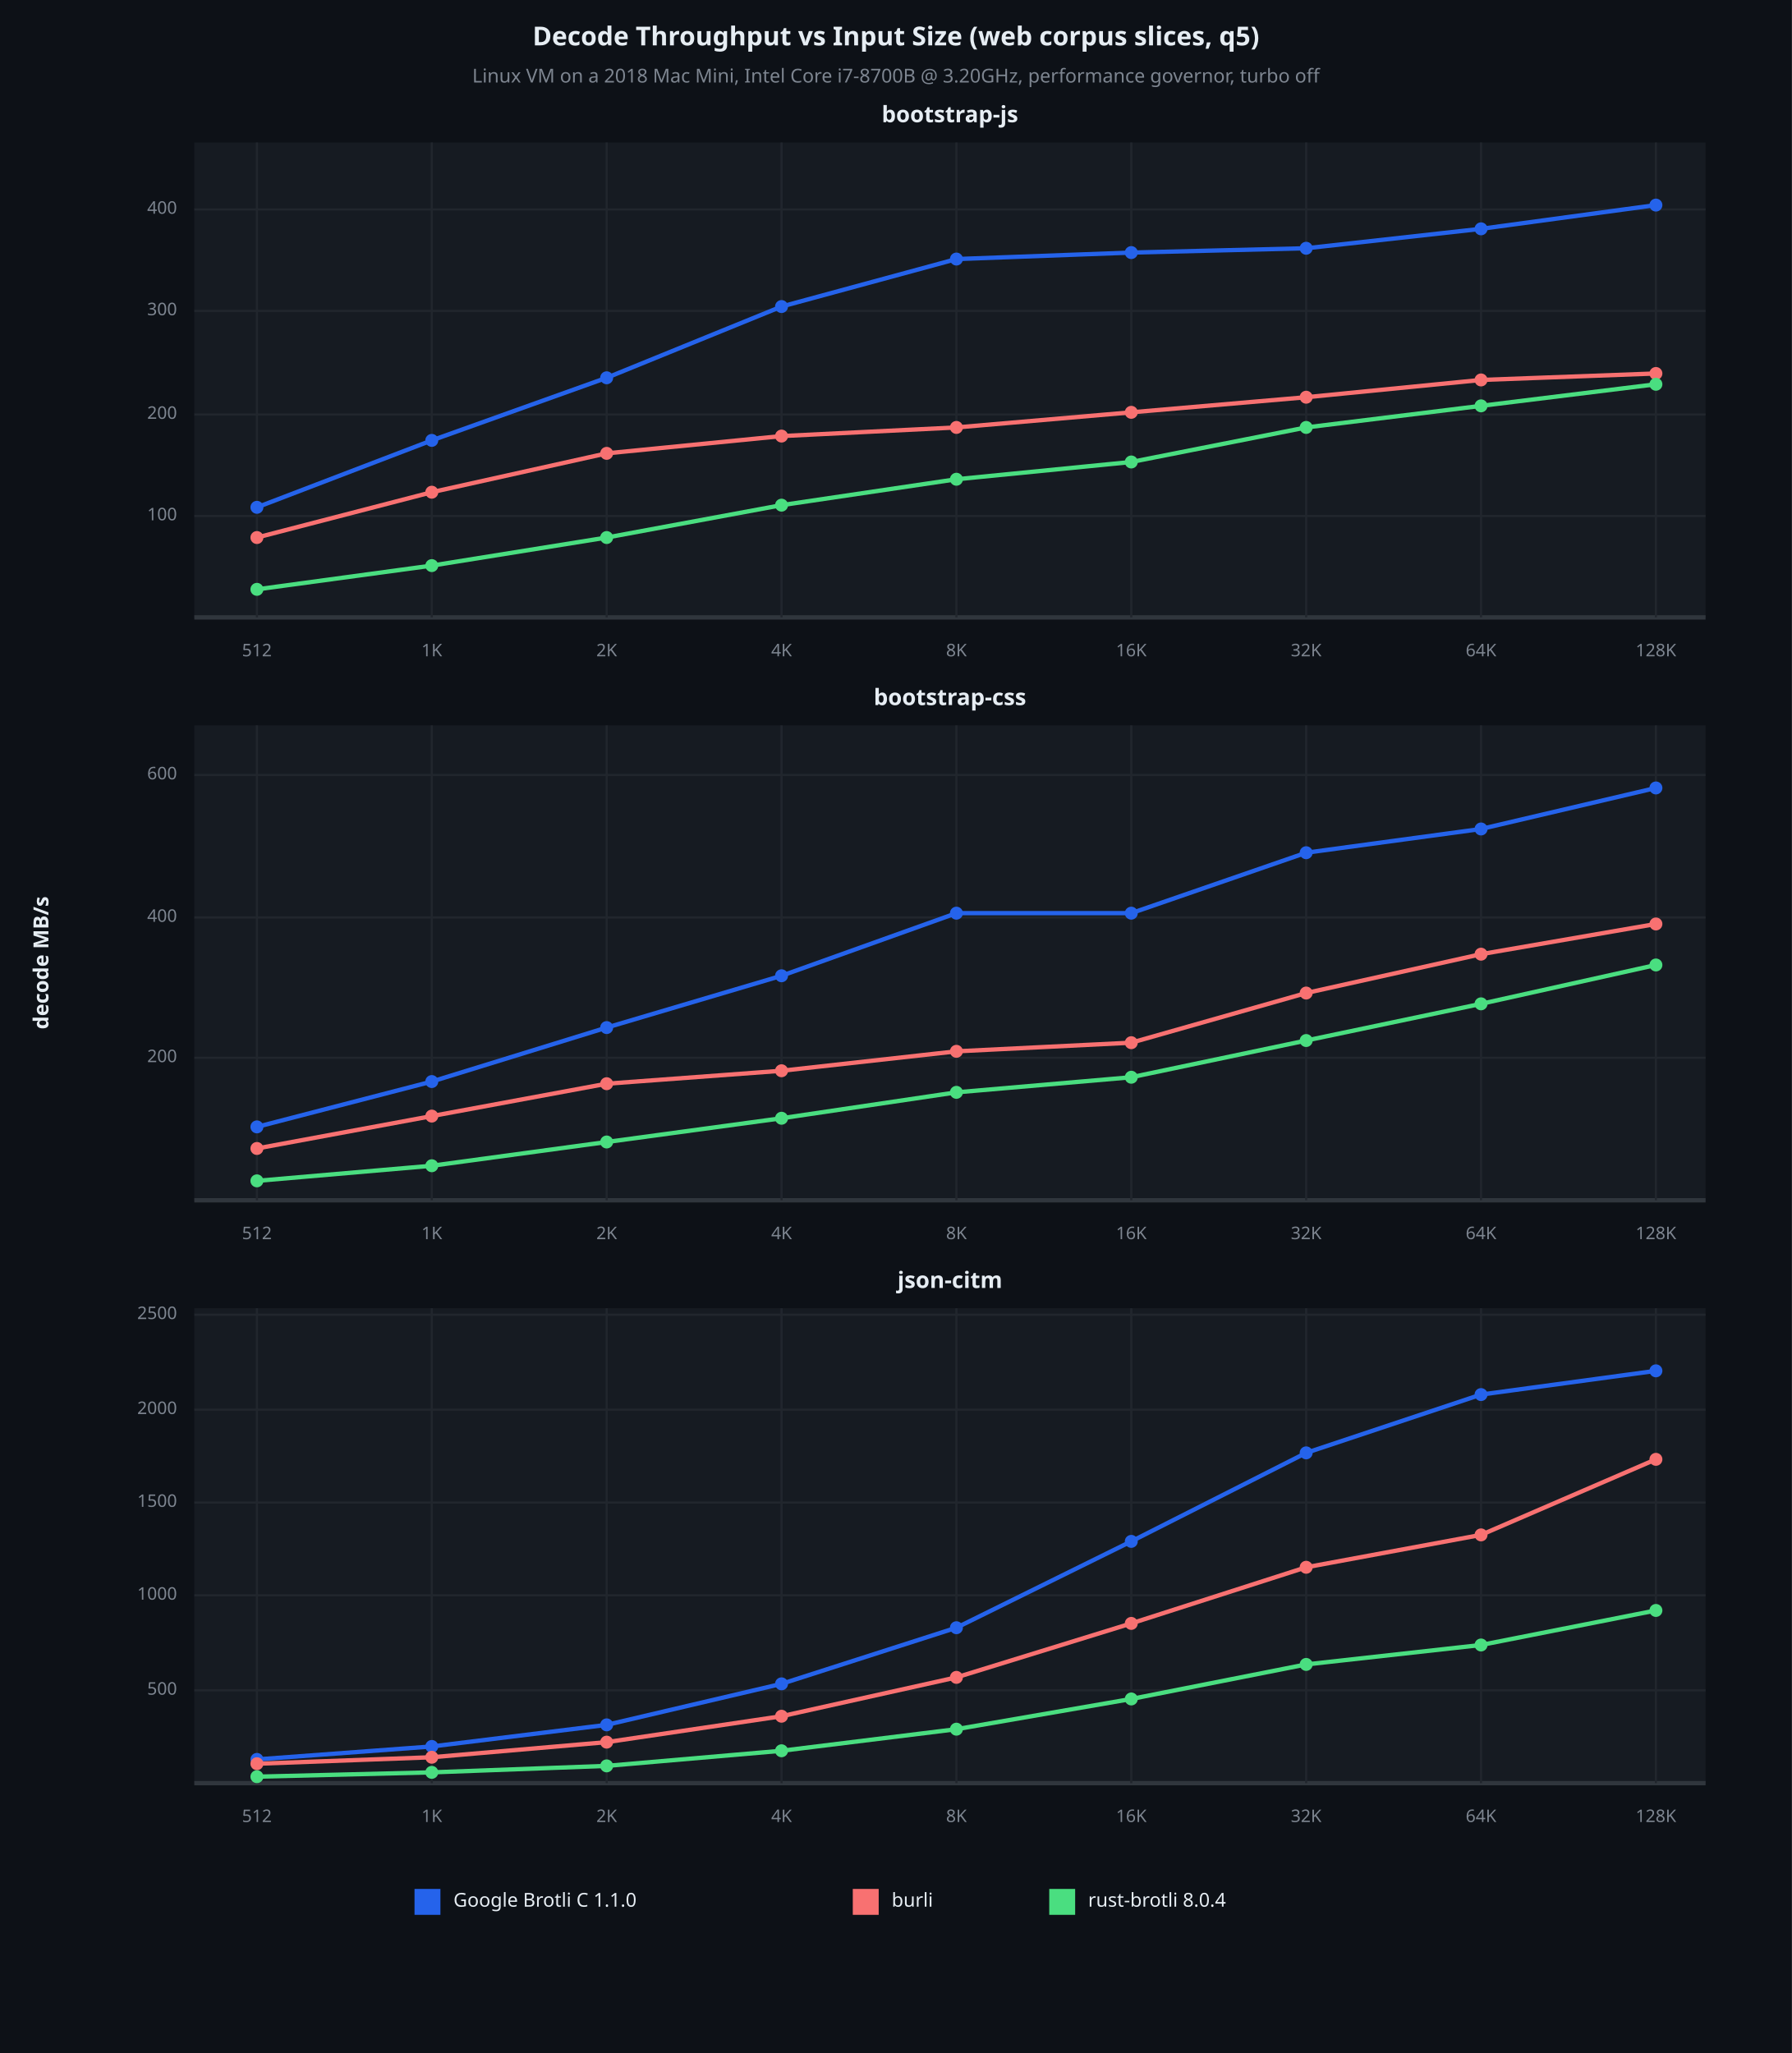
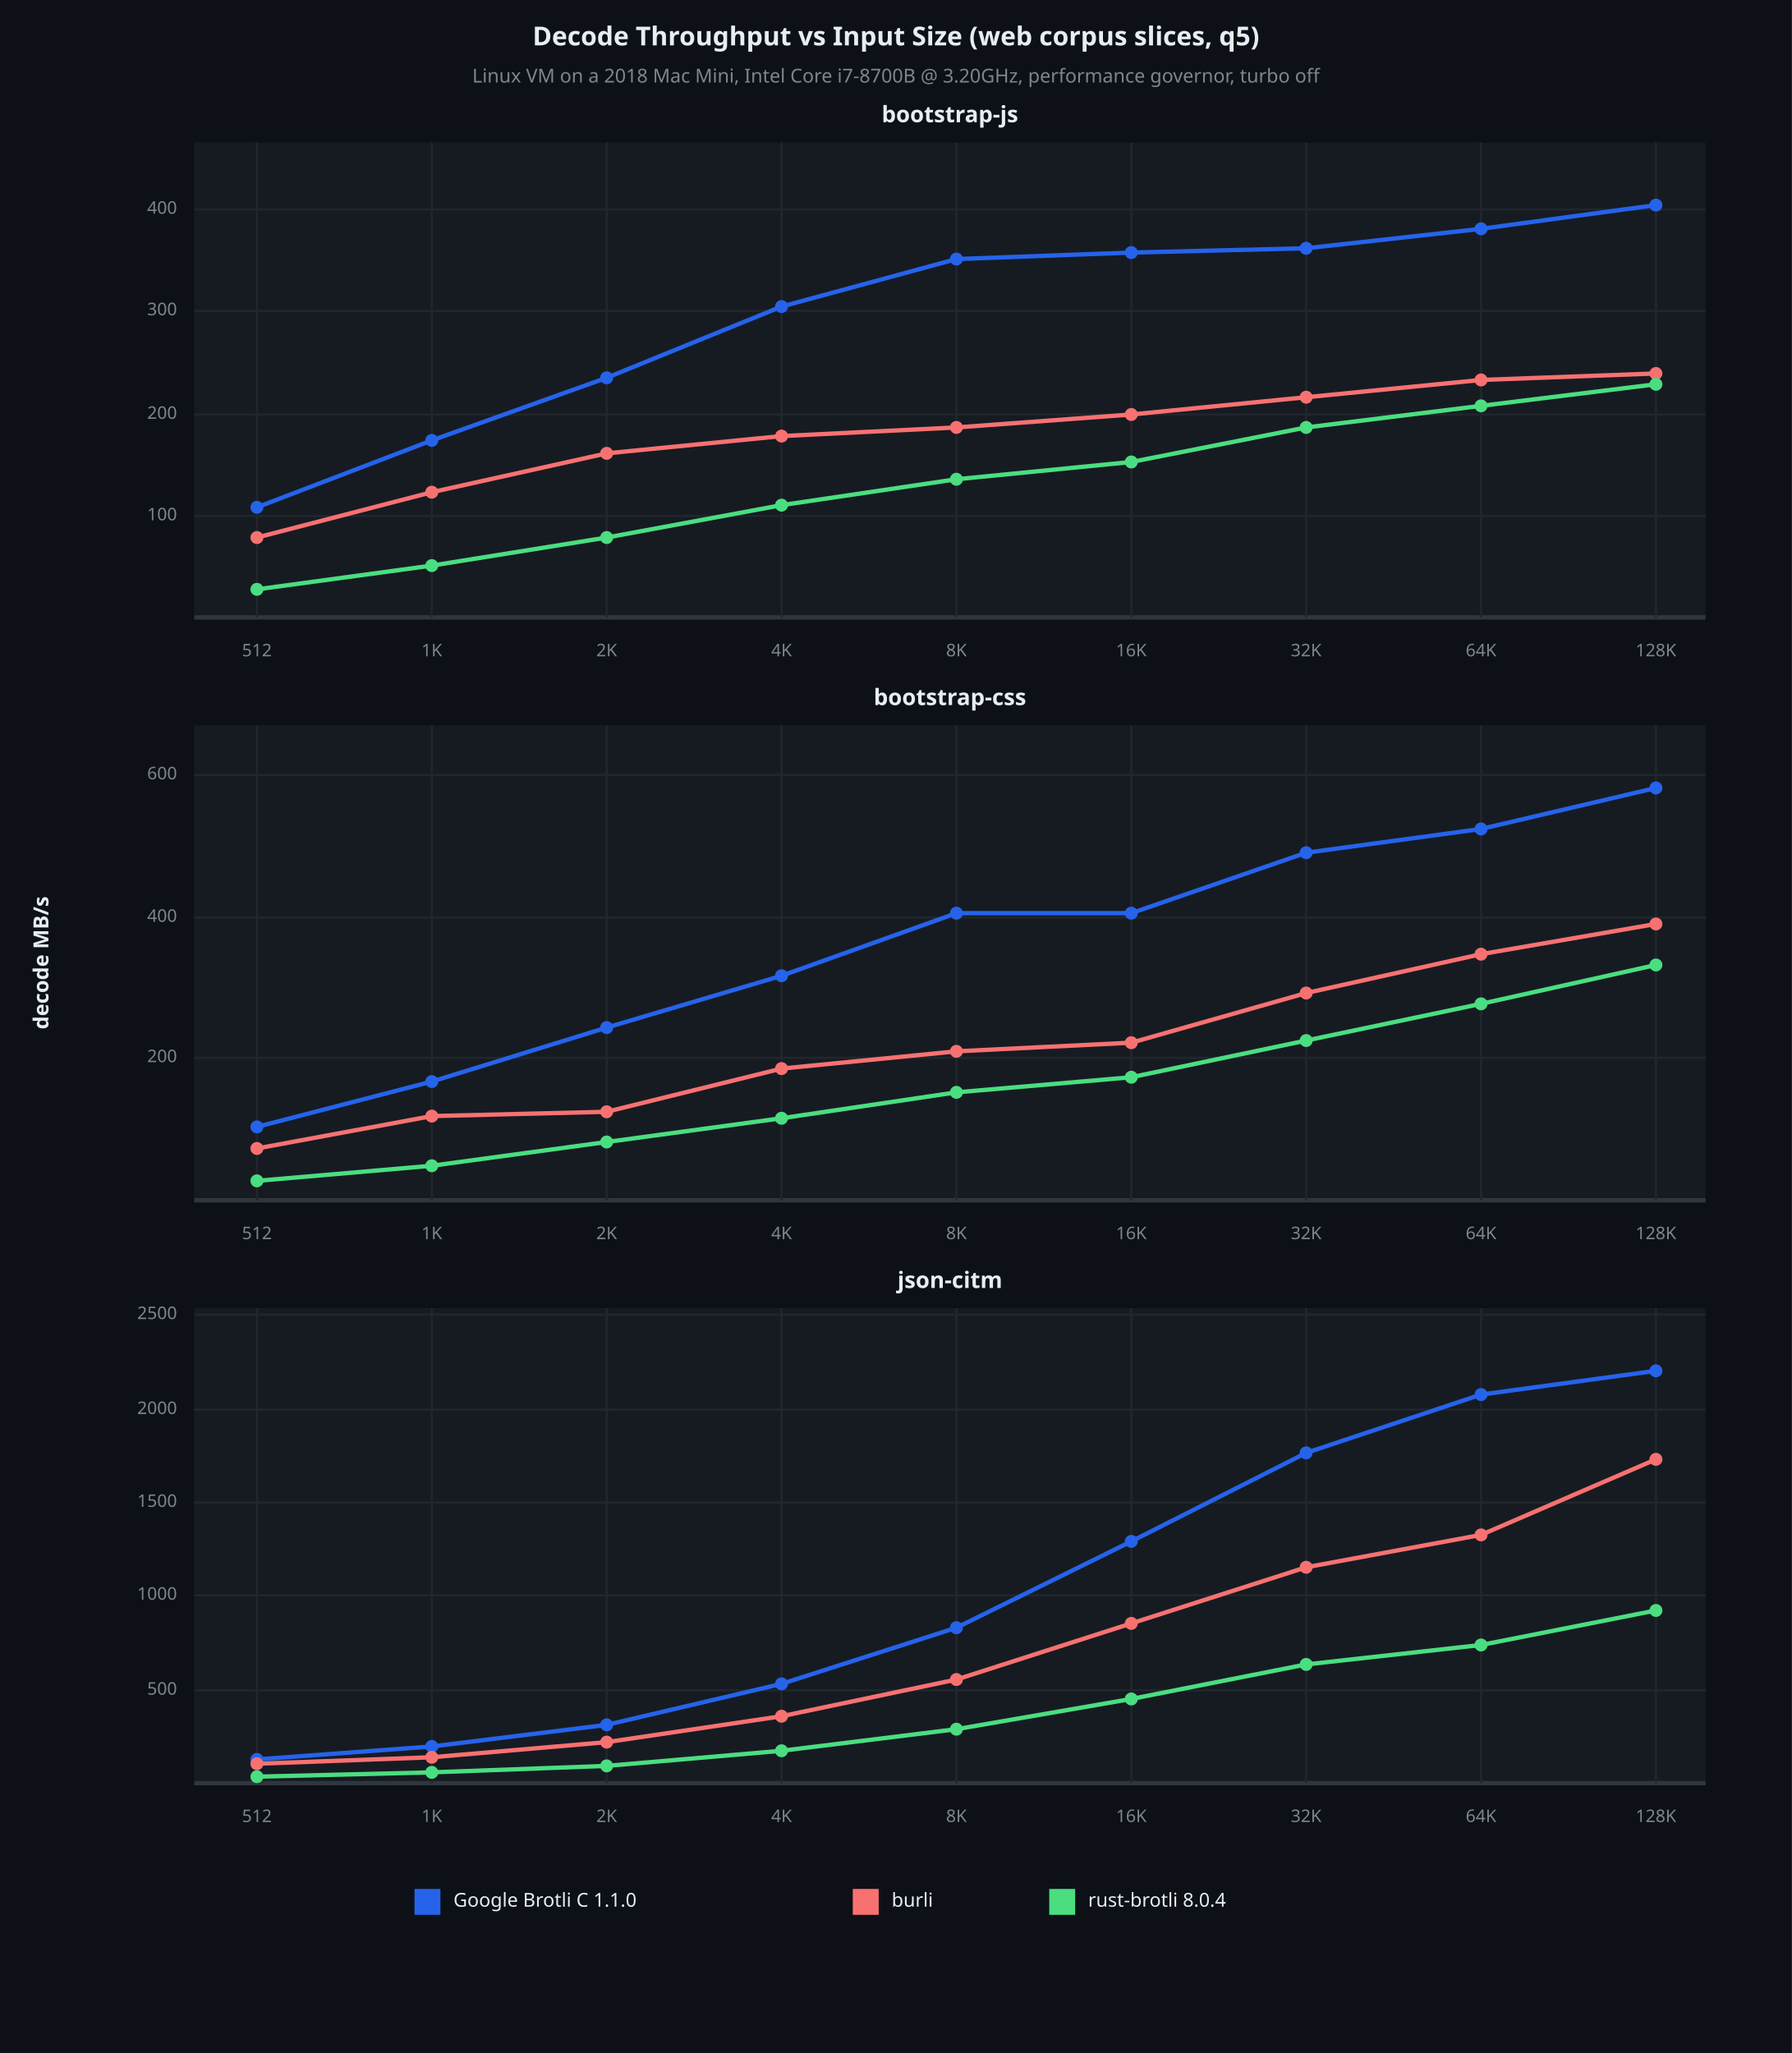
<svg xmlns="http://www.w3.org/2000/svg" viewBox="0 0 830 951" font-family="system-ui, -apple-system, sans-serif">
  <rect x="0" y="0" width="830" height="951" opacity="1" fill="#0D1117" stroke="none" />
  <text x="415" y="18" dy="0.5ex" text-anchor="middle" font-family="sans-serif" font-size="12.097" opacity="1" fill="#E6EDF3" font-weight="bold">
Decode Throughput vs Input Size (web corpus slices, q5)
</text>
  <text x="415" y="36" dy="0.5ex" text-anchor="middle" font-family="sans-serif" font-size="8.871" opacity="1" fill="#7D8590">
Linux VM on a 2018 Mac Mini, Intel Core i7-8700B @ 3.20GHz, performance governor, turbo off
</text>
  <rect x="90" y="66" width="700" height="220" opacity="1" fill="#161B22" stroke="none" />
  <text x="440" y="54" dy="0.5ex" text-anchor="middle" font-family="sans-serif" font-size="10.484" opacity="1" fill="#E6EDF3" font-weight="bold">
bootstrap-js
</text>
  <polyline fill="none" opacity="1" stroke="#30363D" stroke-width="2" points="90,286 790,286 " />
  <polyline fill="none" opacity="1" stroke="#21262D" stroke-width="1" points="119,66 119,286 " />
  <text x="119" y="302" dy="0.5ex" text-anchor="middle" font-family="sans-serif" font-size="8.065" opacity="1" fill="#7D8590">
512
</text>
  <polyline fill="none" opacity="1" stroke="#21262D" stroke-width="1" points="200,66 200,286 " />
  <text x="200" y="302" dy="0.5ex" text-anchor="middle" font-family="sans-serif" font-size="8.065" opacity="1" fill="#7D8590">
1K
</text>
  <polyline fill="none" opacity="1" stroke="#21262D" stroke-width="1" points="281,66 281,286 " />
  <text x="281" y="302" dy="0.5ex" text-anchor="middle" font-family="sans-serif" font-size="8.065" opacity="1" fill="#7D8590">
2K
</text>
  <polyline fill="none" opacity="1" stroke="#21262D" stroke-width="1" points="362,66 362,286 " />
  <text x="362" y="302" dy="0.5ex" text-anchor="middle" font-family="sans-serif" font-size="8.065" opacity="1" fill="#7D8590">
4K
</text>
  <polyline fill="none" opacity="1" stroke="#21262D" stroke-width="1" points="443,66 443,286 " />
  <text x="443" y="302" dy="0.5ex" text-anchor="middle" font-family="sans-serif" font-size="8.065" opacity="1" fill="#7D8590">
8K
</text>
  <polyline fill="none" opacity="1" stroke="#21262D" stroke-width="1" points="524,66 524,286 " />
  <text x="524" y="302" dy="0.5ex" text-anchor="middle" font-family="sans-serif" font-size="8.065" opacity="1" fill="#7D8590">
16K
</text>
  <polyline fill="none" opacity="1" stroke="#21262D" stroke-width="1" points="605,66 605,286 " />
  <text x="605" y="302" dy="0.5ex" text-anchor="middle" font-family="sans-serif" font-size="8.065" opacity="1" fill="#7D8590">
32K
</text>
  <polyline fill="none" opacity="1" stroke="#21262D" stroke-width="1" points="686,66 686,286 " />
  <text x="686" y="302" dy="0.5ex" text-anchor="middle" font-family="sans-serif" font-size="8.065" opacity="1" fill="#7D8590">
64K
</text>
  <polyline fill="none" opacity="1" stroke="#21262D" stroke-width="1" points="767,66 767,286 " />
  <text x="767" y="302" dy="0.5ex" text-anchor="middle" font-family="sans-serif" font-size="8.065" opacity="1" fill="#7D8590">
128K
</text>
  <polyline fill="none" opacity="1" stroke="#21262D" stroke-width="1" points="90,239 790,239 " />
  <text x="82" y="239" dy="0.5ex" text-anchor="end" font-family="sans-serif" font-size="8.065" opacity="1" fill="#7D8590">
100
</text>
  <polyline fill="none" opacity="1" stroke="#21262D" stroke-width="1" points="90,192 790,192 " />
  <text x="82" y="192" dy="0.5ex" text-anchor="end" font-family="sans-serif" font-size="8.065" opacity="1" fill="#7D8590">
200
</text>
  <polyline fill="none" opacity="1" stroke="#21262D" stroke-width="1" points="90,144 790,144 " />
  <text x="82" y="144" dy="0.5ex" text-anchor="end" font-family="sans-serif" font-size="8.065" opacity="1" fill="#7D8590">
300
</text>
  <polyline fill="none" opacity="1" stroke="#21262D" stroke-width="1" points="90,97 790,97 " />
  <text x="82" y="97" dy="0.5ex" text-anchor="end" font-family="sans-serif" font-size="8.065" opacity="1" fill="#7D8590">
400
</text>
  <polyline fill="none" opacity="1" stroke="#2563EB" stroke-width="2" points="119,235 200,204 281,175 362,142 443,120 524,117 605,115 686,106 767,95 " />
  <circle cx="119" cy="235" r="3" opacity="1" fill="#2563EB" stroke="none" stroke-width="1" />
  <circle cx="200" cy="204" r="3" opacity="1" fill="#2563EB" stroke="none" stroke-width="1" />
  <circle cx="281" cy="175" r="3" opacity="1" fill="#2563EB" stroke="none" stroke-width="1" />
  <circle cx="362" cy="142" r="3" opacity="1" fill="#2563EB" stroke="none" stroke-width="1" />
  <circle cx="443" cy="120" r="3" opacity="1" fill="#2563EB" stroke="none" stroke-width="1" />
  <circle cx="524" cy="117" r="3" opacity="1" fill="#2563EB" stroke="none" stroke-width="1" />
  <circle cx="605" cy="115" r="3" opacity="1" fill="#2563EB" stroke="none" stroke-width="1" />
  <circle cx="686" cy="106" r="3" opacity="1" fill="#2563EB" stroke="none" stroke-width="1" />
  <circle cx="767" cy="95" r="3" opacity="1" fill="#2563EB" stroke="none" stroke-width="1" />
-   <polyline fill="none" opacity="1" stroke="#F87171" stroke-width="2" points="119,249 200,228 281,210 362,202 443,198 524,191 605,184 686,176 767,173 " />
+   <polyline fill="none" opacity="1" stroke="#F87171" stroke-width="2" points="119,249 200,228 281,210 362,202 443,198 524,192 605,184 686,176 767,173 " />
  <circle cx="119" cy="249" r="3" opacity="1" fill="#F87171" stroke="none" stroke-width="1" />
  <circle cx="200" cy="228" r="3" opacity="1" fill="#F87171" stroke="none" stroke-width="1" />
  <circle cx="281" cy="210" r="3" opacity="1" fill="#F87171" stroke="none" stroke-width="1" />
  <circle cx="362" cy="202" r="3" opacity="1" fill="#F87171" stroke="none" stroke-width="1" />
  <circle cx="443" cy="198" r="3" opacity="1" fill="#F87171" stroke="none" stroke-width="1" />
-   <circle cx="524" cy="191" r="3" opacity="1" fill="#F87171" stroke="none" stroke-width="1" />
+   <circle cx="524" cy="192" r="3" opacity="1" fill="#F87171" stroke="none" stroke-width="1" />
  <circle cx="605" cy="184" r="3" opacity="1" fill="#F87171" stroke="none" stroke-width="1" />
  <circle cx="686" cy="176" r="3" opacity="1" fill="#F87171" stroke="none" stroke-width="1" />
  <circle cx="767" cy="173" r="3" opacity="1" fill="#F87171" stroke="none" stroke-width="1" />
  <polyline fill="none" opacity="1" stroke="#4ADE80" stroke-width="2" points="119,273 200,262 281,249 362,234 443,222 524,214 605,198 686,188 767,178 " />
  <circle cx="119" cy="273" r="3" opacity="1" fill="#4ADE80" stroke="none" stroke-width="1" />
  <circle cx="200" cy="262" r="3" opacity="1" fill="#4ADE80" stroke="none" stroke-width="1" />
  <circle cx="281" cy="249" r="3" opacity="1" fill="#4ADE80" stroke="none" stroke-width="1" />
  <circle cx="362" cy="234" r="3" opacity="1" fill="#4ADE80" stroke="none" stroke-width="1" />
  <circle cx="443" cy="222" r="3" opacity="1" fill="#4ADE80" stroke="none" stroke-width="1" />
  <circle cx="524" cy="214" r="3" opacity="1" fill="#4ADE80" stroke="none" stroke-width="1" />
  <circle cx="605" cy="198" r="3" opacity="1" fill="#4ADE80" stroke="none" stroke-width="1" />
  <circle cx="686" cy="188" r="3" opacity="1" fill="#4ADE80" stroke="none" stroke-width="1" />
  <circle cx="767" cy="178" r="3" opacity="1" fill="#4ADE80" stroke="none" stroke-width="1" />
  <rect x="90" y="336" width="700" height="220" opacity="1" fill="#161B22" stroke="none" />
  <text x="440" y="324" dy="0.5ex" text-anchor="middle" font-family="sans-serif" font-size="10.484" opacity="1" fill="#E6EDF3" font-weight="bold">
bootstrap-css
</text>
  <polyline fill="none" opacity="1" stroke="#30363D" stroke-width="2" points="90,556 790,556 " />
  <polyline fill="none" opacity="1" stroke="#21262D" stroke-width="1" points="119,336 119,556 " />
  <text x="119" y="572" dy="0.5ex" text-anchor="middle" font-family="sans-serif" font-size="8.065" opacity="1" fill="#7D8590">
512
</text>
  <polyline fill="none" opacity="1" stroke="#21262D" stroke-width="1" points="200,336 200,556 " />
  <text x="200" y="572" dy="0.5ex" text-anchor="middle" font-family="sans-serif" font-size="8.065" opacity="1" fill="#7D8590">
1K
</text>
  <polyline fill="none" opacity="1" stroke="#21262D" stroke-width="1" points="281,336 281,556 " />
  <text x="281" y="572" dy="0.5ex" text-anchor="middle" font-family="sans-serif" font-size="8.065" opacity="1" fill="#7D8590">
2K
</text>
  <polyline fill="none" opacity="1" stroke="#21262D" stroke-width="1" points="362,336 362,556 " />
  <text x="362" y="572" dy="0.5ex" text-anchor="middle" font-family="sans-serif" font-size="8.065" opacity="1" fill="#7D8590">
4K
</text>
  <polyline fill="none" opacity="1" stroke="#21262D" stroke-width="1" points="443,336 443,556 " />
  <text x="443" y="572" dy="0.5ex" text-anchor="middle" font-family="sans-serif" font-size="8.065" opacity="1" fill="#7D8590">
8K
</text>
  <polyline fill="none" opacity="1" stroke="#21262D" stroke-width="1" points="524,336 524,556 " />
  <text x="524" y="572" dy="0.5ex" text-anchor="middle" font-family="sans-serif" font-size="8.065" opacity="1" fill="#7D8590">
16K
</text>
  <polyline fill="none" opacity="1" stroke="#21262D" stroke-width="1" points="605,336 605,556 " />
  <text x="605" y="572" dy="0.5ex" text-anchor="middle" font-family="sans-serif" font-size="8.065" opacity="1" fill="#7D8590">
32K
</text>
  <polyline fill="none" opacity="1" stroke="#21262D" stroke-width="1" points="686,336 686,556 " />
  <text x="686" y="572" dy="0.5ex" text-anchor="middle" font-family="sans-serif" font-size="8.065" opacity="1" fill="#7D8590">
64K
</text>
  <polyline fill="none" opacity="1" stroke="#21262D" stroke-width="1" points="767,336 767,556 " />
  <text x="767" y="572" dy="0.5ex" text-anchor="middle" font-family="sans-serif" font-size="8.065" opacity="1" fill="#7D8590">
128K
</text>
  <polyline fill="none" opacity="1" stroke="#21262D" stroke-width="1" points="90,490 790,490 " />
  <text x="82" y="490" dy="0.5ex" text-anchor="end" font-family="sans-serif" font-size="8.065" opacity="1" fill="#7D8590">
200
</text>
  <polyline fill="none" opacity="1" stroke="#21262D" stroke-width="1" points="90,425 790,425 " />
  <text x="82" y="425" dy="0.5ex" text-anchor="end" font-family="sans-serif" font-size="8.065" opacity="1" fill="#7D8590">
400
</text>
  <polyline fill="none" opacity="1" stroke="#21262D" stroke-width="1" points="90,359 790,359 " />
  <text x="82" y="359" dy="0.5ex" text-anchor="end" font-family="sans-serif" font-size="8.065" opacity="1" fill="#7D8590">
600
</text>
  <polyline fill="none" opacity="1" stroke="#2563EB" stroke-width="2" points="119,522 200,501 281,476 362,452 443,423 524,423 605,395 686,384 767,365 " />
  <circle cx="119" cy="522" r="3" opacity="1" fill="#2563EB" stroke="none" stroke-width="1" />
  <circle cx="200" cy="501" r="3" opacity="1" fill="#2563EB" stroke="none" stroke-width="1" />
  <circle cx="281" cy="476" r="3" opacity="1" fill="#2563EB" stroke="none" stroke-width="1" />
  <circle cx="362" cy="452" r="3" opacity="1" fill="#2563EB" stroke="none" stroke-width="1" />
  <circle cx="443" cy="423" r="3" opacity="1" fill="#2563EB" stroke="none" stroke-width="1" />
  <circle cx="524" cy="423" r="3" opacity="1" fill="#2563EB" stroke="none" stroke-width="1" />
  <circle cx="605" cy="395" r="3" opacity="1" fill="#2563EB" stroke="none" stroke-width="1" />
  <circle cx="686" cy="384" r="3" opacity="1" fill="#2563EB" stroke="none" stroke-width="1" />
  <circle cx="767" cy="365" r="3" opacity="1" fill="#2563EB" stroke="none" stroke-width="1" />
-   <polyline fill="none" opacity="1" stroke="#F87171" stroke-width="2" points="119,532 200,517 281,502 362,496 443,487 524,483 605,460 686,442 767,428 " />
+   <polyline fill="none" opacity="1" stroke="#F87171" stroke-width="2" points="119,532 200,517 281,515 362,495 443,487 524,483 605,460 686,442 767,428 " />
  <circle cx="119" cy="532" r="3" opacity="1" fill="#F87171" stroke="none" stroke-width="1" />
  <circle cx="200" cy="517" r="3" opacity="1" fill="#F87171" stroke="none" stroke-width="1" />
-   <circle cx="281" cy="502" r="3" opacity="1" fill="#F87171" stroke="none" stroke-width="1" />
-   <circle cx="362" cy="496" r="3" opacity="1" fill="#F87171" stroke="none" stroke-width="1" />
+   <circle cx="281" cy="515" r="3" opacity="1" fill="#F87171" stroke="none" stroke-width="1" />
+   <circle cx="362" cy="495" r="3" opacity="1" fill="#F87171" stroke="none" stroke-width="1" />
  <circle cx="443" cy="487" r="3" opacity="1" fill="#F87171" stroke="none" stroke-width="1" />
  <circle cx="524" cy="483" r="3" opacity="1" fill="#F87171" stroke="none" stroke-width="1" />
  <circle cx="605" cy="460" r="3" opacity="1" fill="#F87171" stroke="none" stroke-width="1" />
  <circle cx="686" cy="442" r="3" opacity="1" fill="#F87171" stroke="none" stroke-width="1" />
  <circle cx="767" cy="428" r="3" opacity="1" fill="#F87171" stroke="none" stroke-width="1" />
  <polyline fill="none" opacity="1" stroke="#4ADE80" stroke-width="2" points="119,547 200,540 281,529 362,518 443,506 524,499 605,482 686,465 767,447 " />
  <circle cx="119" cy="547" r="3" opacity="1" fill="#4ADE80" stroke="none" stroke-width="1" />
  <circle cx="200" cy="540" r="3" opacity="1" fill="#4ADE80" stroke="none" stroke-width="1" />
  <circle cx="281" cy="529" r="3" opacity="1" fill="#4ADE80" stroke="none" stroke-width="1" />
  <circle cx="362" cy="518" r="3" opacity="1" fill="#4ADE80" stroke="none" stroke-width="1" />
  <circle cx="443" cy="506" r="3" opacity="1" fill="#4ADE80" stroke="none" stroke-width="1" />
  <circle cx="524" cy="499" r="3" opacity="1" fill="#4ADE80" stroke="none" stroke-width="1" />
  <circle cx="605" cy="482" r="3" opacity="1" fill="#4ADE80" stroke="none" stroke-width="1" />
  <circle cx="686" cy="465" r="3" opacity="1" fill="#4ADE80" stroke="none" stroke-width="1" />
  <circle cx="767" cy="447" r="3" opacity="1" fill="#4ADE80" stroke="none" stroke-width="1" />
  <rect x="90" y="606" width="700" height="220" opacity="1" fill="#161B22" stroke="none" />
  <text x="440" y="594" dy="0.5ex" text-anchor="middle" font-family="sans-serif" font-size="10.484" opacity="1" fill="#E6EDF3" font-weight="bold">
json-citm
</text>
  <polyline fill="none" opacity="1" stroke="#30363D" stroke-width="2" points="90,826 790,826 " />
  <polyline fill="none" opacity="1" stroke="#21262D" stroke-width="1" points="119,606 119,826 " />
  <text x="119" y="842" dy="0.5ex" text-anchor="middle" font-family="sans-serif" font-size="8.065" opacity="1" fill="#7D8590">
512
</text>
  <polyline fill="none" opacity="1" stroke="#21262D" stroke-width="1" points="200,606 200,826 " />
  <text x="200" y="842" dy="0.5ex" text-anchor="middle" font-family="sans-serif" font-size="8.065" opacity="1" fill="#7D8590">
1K
</text>
  <polyline fill="none" opacity="1" stroke="#21262D" stroke-width="1" points="281,606 281,826 " />
  <text x="281" y="842" dy="0.5ex" text-anchor="middle" font-family="sans-serif" font-size="8.065" opacity="1" fill="#7D8590">
2K
</text>
  <polyline fill="none" opacity="1" stroke="#21262D" stroke-width="1" points="362,606 362,826 " />
  <text x="362" y="842" dy="0.5ex" text-anchor="middle" font-family="sans-serif" font-size="8.065" opacity="1" fill="#7D8590">
4K
</text>
  <polyline fill="none" opacity="1" stroke="#21262D" stroke-width="1" points="443,606 443,826 " />
  <text x="443" y="842" dy="0.5ex" text-anchor="middle" font-family="sans-serif" font-size="8.065" opacity="1" fill="#7D8590">
8K
</text>
  <polyline fill="none" opacity="1" stroke="#21262D" stroke-width="1" points="524,606 524,826 " />
  <text x="524" y="842" dy="0.5ex" text-anchor="middle" font-family="sans-serif" font-size="8.065" opacity="1" fill="#7D8590">
16K
</text>
  <polyline fill="none" opacity="1" stroke="#21262D" stroke-width="1" points="605,606 605,826 " />
  <text x="605" y="842" dy="0.5ex" text-anchor="middle" font-family="sans-serif" font-size="8.065" opacity="1" fill="#7D8590">
32K
</text>
  <polyline fill="none" opacity="1" stroke="#21262D" stroke-width="1" points="686,606 686,826 " />
  <text x="686" y="842" dy="0.5ex" text-anchor="middle" font-family="sans-serif" font-size="8.065" opacity="1" fill="#7D8590">
64K
</text>
  <polyline fill="none" opacity="1" stroke="#21262D" stroke-width="1" points="767,606 767,826 " />
  <text x="767" y="842" dy="0.5ex" text-anchor="middle" font-family="sans-serif" font-size="8.065" opacity="1" fill="#7D8590">
128K
</text>
  <polyline fill="none" opacity="1" stroke="#21262D" stroke-width="1" points="90,783 790,783 " />
  <text x="82" y="783" dy="0.5ex" text-anchor="end" font-family="sans-serif" font-size="8.065" opacity="1" fill="#7D8590">
500
</text>
  <polyline fill="none" opacity="1" stroke="#21262D" stroke-width="1" points="90,739 790,739 " />
  <text x="82" y="739" dy="0.5ex" text-anchor="end" font-family="sans-serif" font-size="8.065" opacity="1" fill="#7D8590">
1000
</text>
  <polyline fill="none" opacity="1" stroke="#21262D" stroke-width="1" points="90,696 790,696 " />
  <text x="82" y="696" dy="0.5ex" text-anchor="end" font-family="sans-serif" font-size="8.065" opacity="1" fill="#7D8590">
1500
</text>
  <polyline fill="none" opacity="1" stroke="#21262D" stroke-width="1" points="90,653 790,653 " />
  <text x="82" y="653" dy="0.5ex" text-anchor="end" font-family="sans-serif" font-size="8.065" opacity="1" fill="#7D8590">
2000
</text>
  <polyline fill="none" opacity="1" stroke="#21262D" stroke-width="1" points="90,609 790,609 " />
  <text x="82" y="609" dy="0.5ex" text-anchor="end" font-family="sans-serif" font-size="8.065" opacity="1" fill="#7D8590">
2500
</text>
  <polyline fill="none" opacity="1" stroke="#2563EB" stroke-width="2" points="119,815 200,809 281,799 362,780 443,754 524,714 605,673 686,646 767,635 " />
  <circle cx="119" cy="815" r="3" opacity="1" fill="#2563EB" stroke="none" stroke-width="1" />
  <circle cx="200" cy="809" r="3" opacity="1" fill="#2563EB" stroke="none" stroke-width="1" />
  <circle cx="281" cy="799" r="3" opacity="1" fill="#2563EB" stroke="none" stroke-width="1" />
  <circle cx="362" cy="780" r="3" opacity="1" fill="#2563EB" stroke="none" stroke-width="1" />
  <circle cx="443" cy="754" r="3" opacity="1" fill="#2563EB" stroke="none" stroke-width="1" />
  <circle cx="524" cy="714" r="3" opacity="1" fill="#2563EB" stroke="none" stroke-width="1" />
  <circle cx="605" cy="673" r="3" opacity="1" fill="#2563EB" stroke="none" stroke-width="1" />
  <circle cx="686" cy="646" r="3" opacity="1" fill="#2563EB" stroke="none" stroke-width="1" />
  <circle cx="767" cy="635" r="3" opacity="1" fill="#2563EB" stroke="none" stroke-width="1" />
-   <polyline fill="none" opacity="1" stroke="#F87171" stroke-width="2" points="119,817 200,814 281,807 362,795 443,777 524,752 605,726 686,711 767,676 " />
+   <polyline fill="none" opacity="1" stroke="#F87171" stroke-width="2" points="119,817 200,814 281,807 362,795 443,778 524,752 605,726 686,711 767,676 " />
  <circle cx="119" cy="817" r="3" opacity="1" fill="#F87171" stroke="none" stroke-width="1" />
  <circle cx="200" cy="814" r="3" opacity="1" fill="#F87171" stroke="none" stroke-width="1" />
  <circle cx="281" cy="807" r="3" opacity="1" fill="#F87171" stroke="none" stroke-width="1" />
  <circle cx="362" cy="795" r="3" opacity="1" fill="#F87171" stroke="none" stroke-width="1" />
-   <circle cx="443" cy="777" r="3" opacity="1" fill="#F87171" stroke="none" stroke-width="1" />
+   <circle cx="443" cy="778" r="3" opacity="1" fill="#F87171" stroke="none" stroke-width="1" />
  <circle cx="524" cy="752" r="3" opacity="1" fill="#F87171" stroke="none" stroke-width="1" />
  <circle cx="605" cy="726" r="3" opacity="1" fill="#F87171" stroke="none" stroke-width="1" />
  <circle cx="686" cy="711" r="3" opacity="1" fill="#F87171" stroke="none" stroke-width="1" />
  <circle cx="767" cy="676" r="3" opacity="1" fill="#F87171" stroke="none" stroke-width="1" />
  <polyline fill="none" opacity="1" stroke="#4ADE80" stroke-width="2" points="119,823 200,821 281,818 362,811 443,801 524,787 605,771 686,762 767,746 " />
  <circle cx="119" cy="823" r="3" opacity="1" fill="#4ADE80" stroke="none" stroke-width="1" />
  <circle cx="200" cy="821" r="3" opacity="1" fill="#4ADE80" stroke="none" stroke-width="1" />
  <circle cx="281" cy="818" r="3" opacity="1" fill="#4ADE80" stroke="none" stroke-width="1" />
  <circle cx="362" cy="811" r="3" opacity="1" fill="#4ADE80" stroke="none" stroke-width="1" />
  <circle cx="443" cy="801" r="3" opacity="1" fill="#4ADE80" stroke="none" stroke-width="1" />
  <circle cx="524" cy="787" r="3" opacity="1" fill="#4ADE80" stroke="none" stroke-width="1" />
  <circle cx="605" cy="771" r="3" opacity="1" fill="#4ADE80" stroke="none" stroke-width="1" />
  <circle cx="686" cy="762" r="3" opacity="1" fill="#4ADE80" stroke="none" stroke-width="1" />
  <circle cx="767" cy="746" r="3" opacity="1" fill="#4ADE80" stroke="none" stroke-width="1" />
  <text x="20" y="446" dy="0.5ex" text-anchor="middle" font-family="sans-serif" font-size="9.677" opacity="1" fill="#E6EDF3" font-weight="bold" transform="rotate(270, 20, 446)">
decode MB/s
</text>
  <rect x="192" y="875" width="12" height="12" opacity="1" fill="#2563EB" stroke="none" />
  <text x="210" y="881" dy="0.5ex" text-anchor="start" font-family="sans-serif" font-size="8.871" opacity="1" fill="#E6EDF3">
Google Brotli C 1.1.0
</text>
  <rect x="395" y="875" width="12" height="12" opacity="1" fill="#F87171" stroke="none" />
  <text x="413" y="881" dy="0.5ex" text-anchor="start" font-family="sans-serif" font-size="8.871" opacity="1" fill="#E6EDF3">
burli
</text>
  <rect x="486" y="875" width="12" height="12" opacity="1" fill="#4ADE80" stroke="none" />
  <text x="504" y="881" dy="0.5ex" text-anchor="start" font-family="sans-serif" font-size="8.871" opacity="1" fill="#E6EDF3">
rust-brotli 8.0.4
</text>
</svg>
